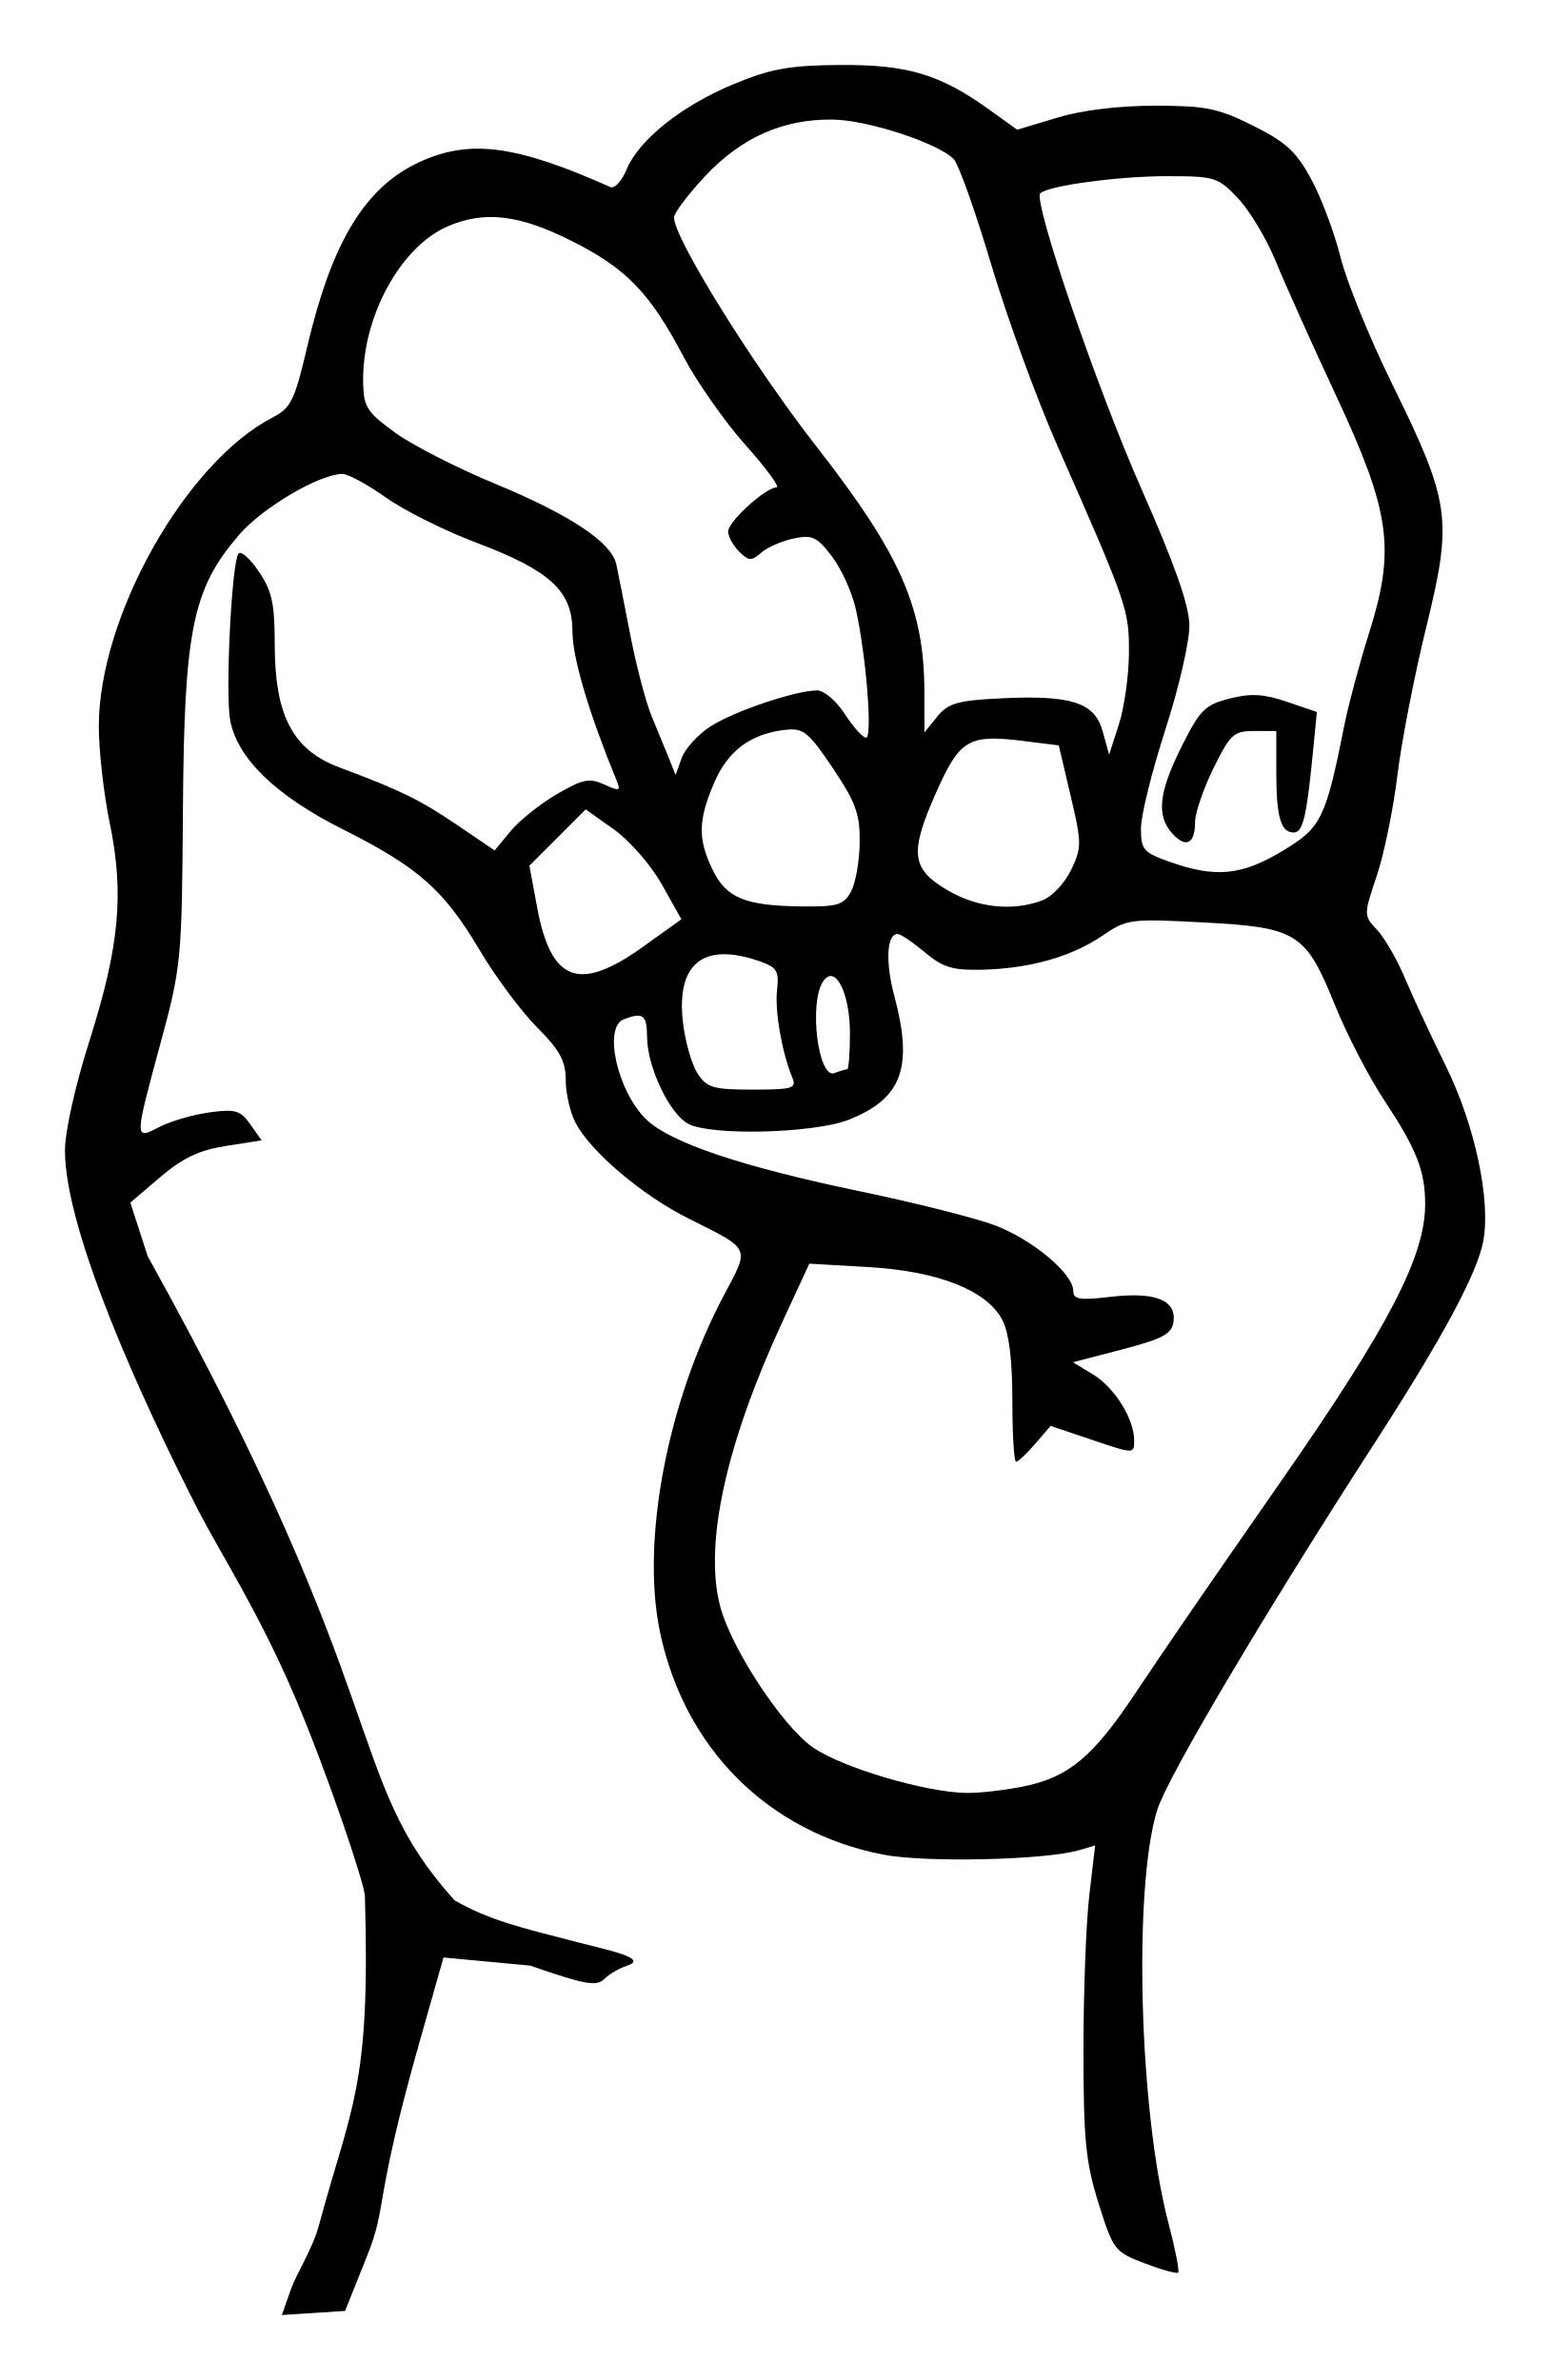
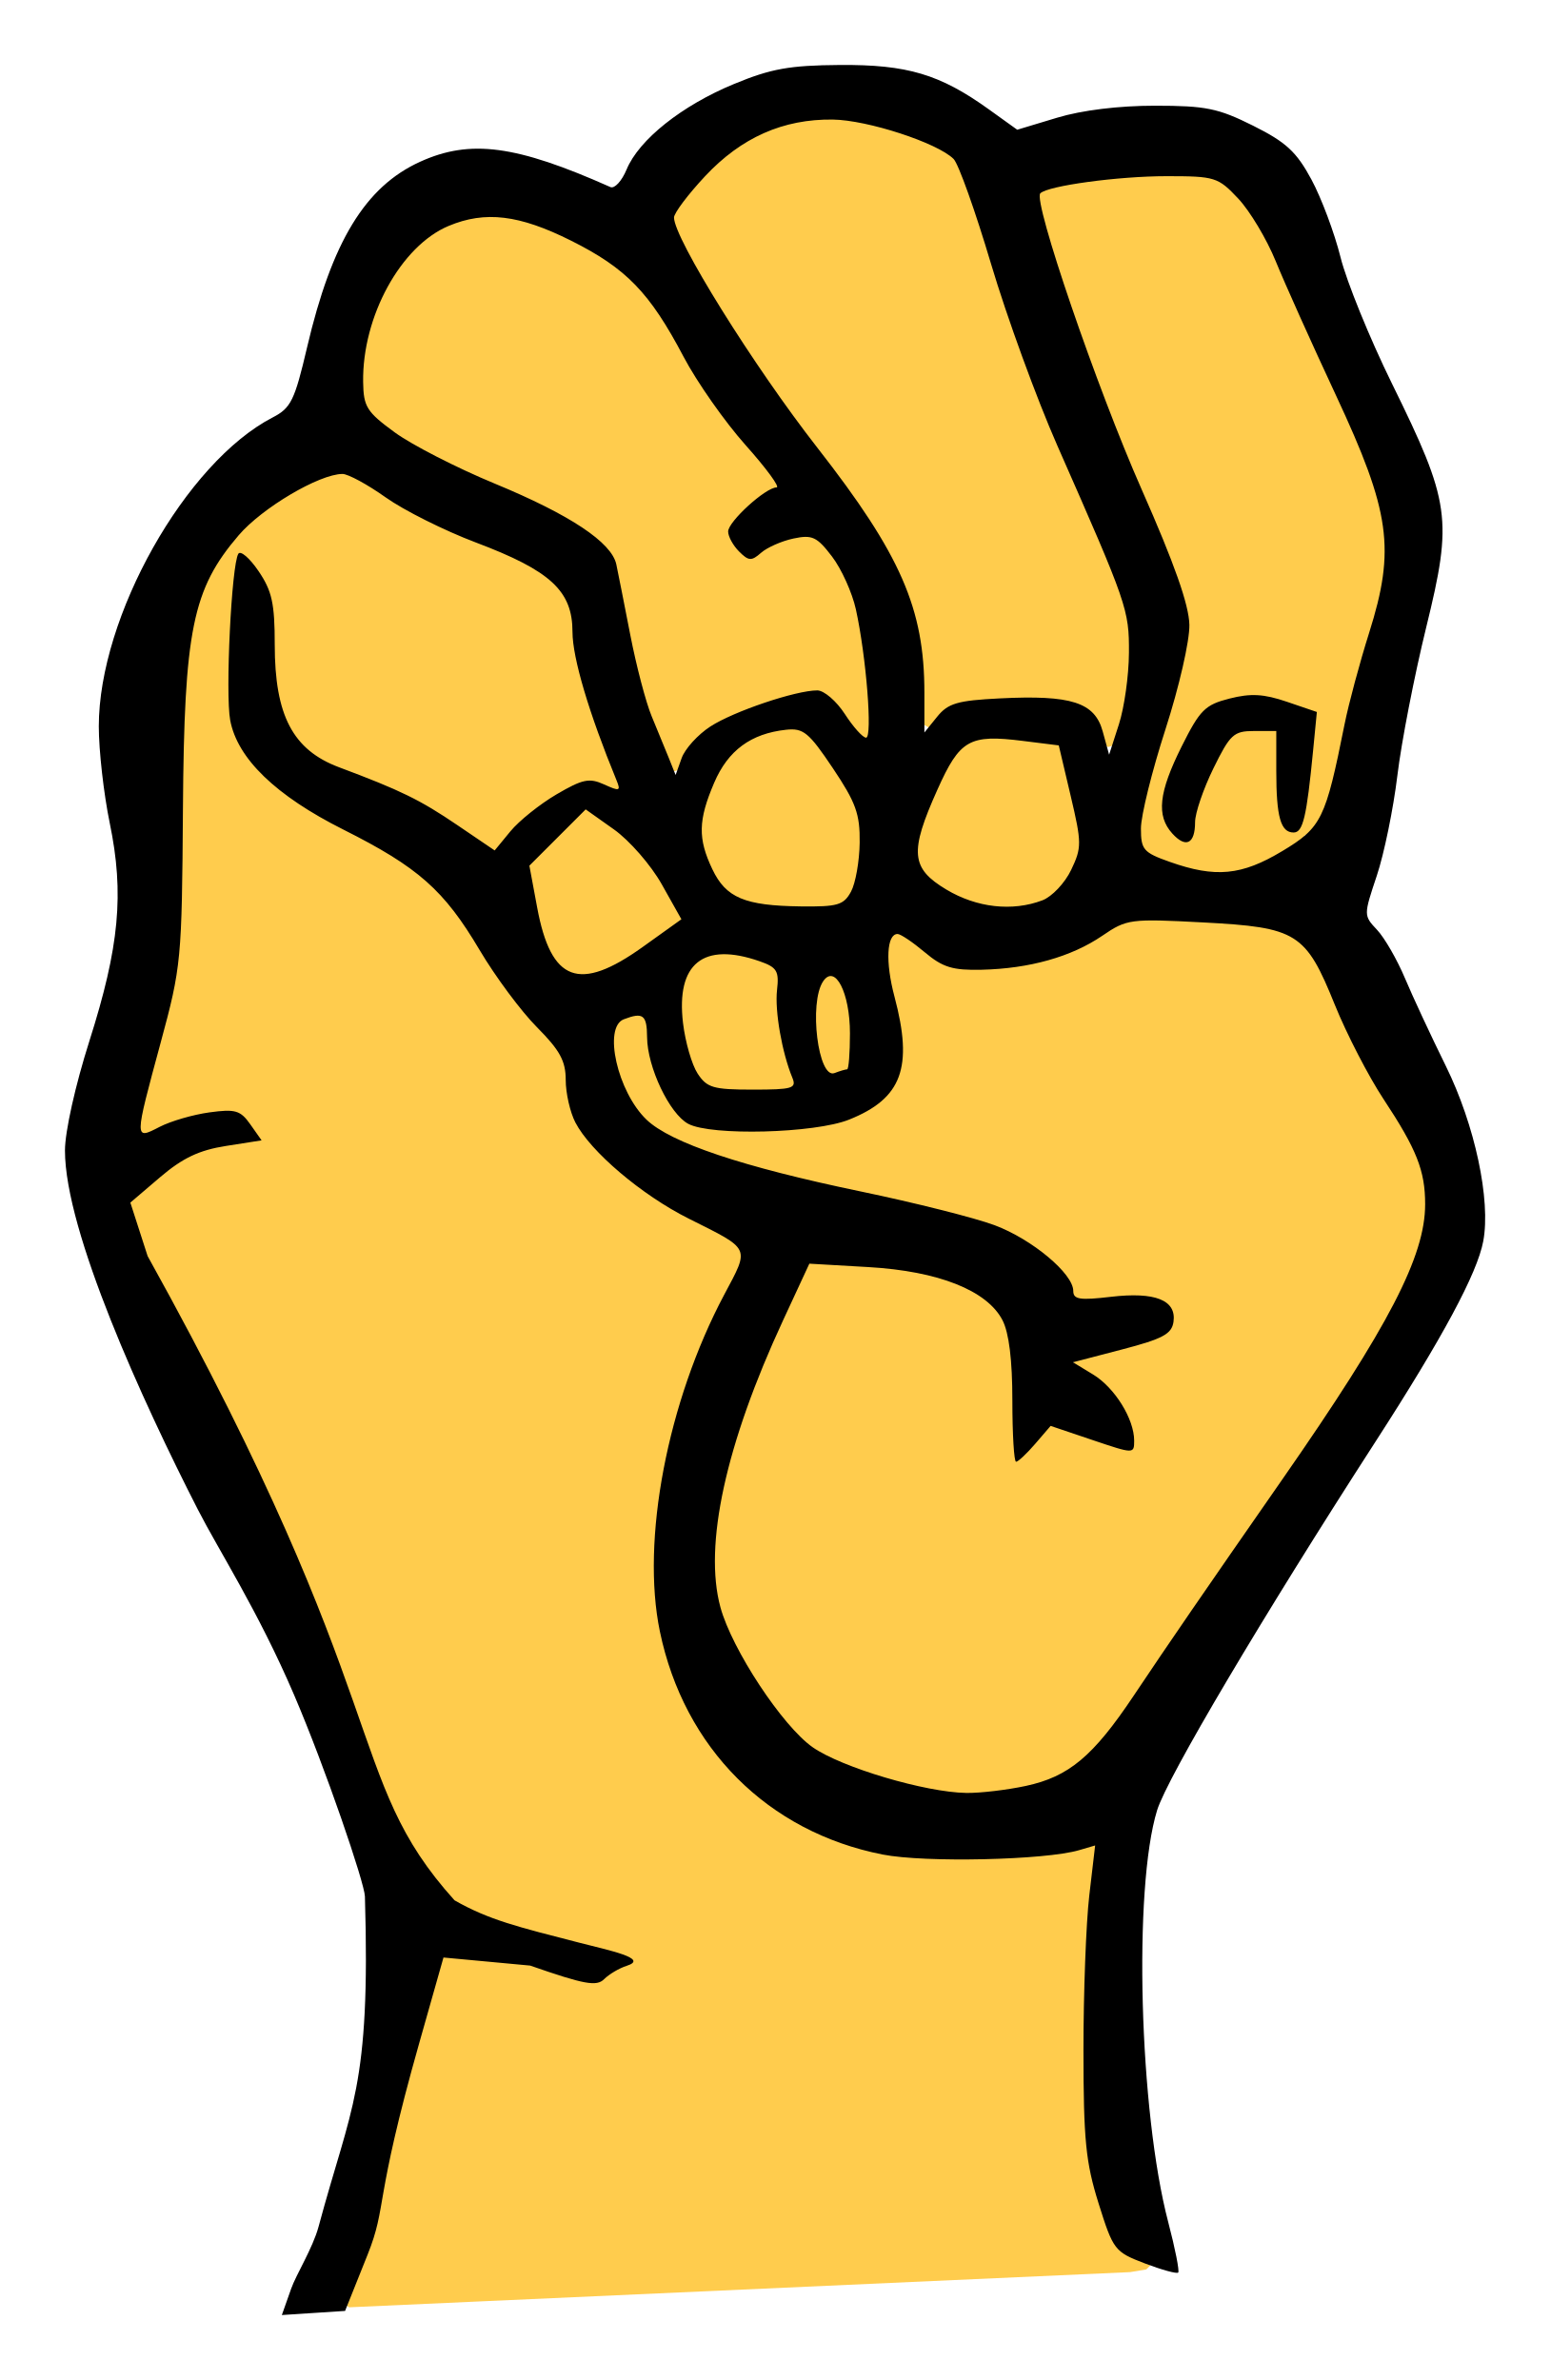
<svg xmlns="http://www.w3.org/2000/svg" id="svg2" version="1.1" width="286.335" height="439.68" viewBox="0 0 286.335 439.68">
  <defs id="defs6" />
+   <path id="skin" style="fill:#ffcc4d;fill-rule:evenodd;stroke:none" d="M153.25,179.00 151.75,179.50 150.25,181.00 149.50,183.00 149.25,191.50 150.75,197.50 152.00,199.00 154.25,199.50 157.00,198.50 158.00,197.25 158.25,189.00 157.75,185.00 156.75,181.75 155.00,179.50ZM128.25,176.25 126.00,178.50 124.50,182.75 124.75,191.00 126.00,196.00 127.25,198.75 129.50,201.25 133.25,202.50 144.75,202.50 146.75,201.75 147.75,200.50 147.75,198.75 146.25,195.00 145.00,189.25 144.50,178.75 141.50,176.50 136.50,175.00 132.75,174.75ZM237.25,171.00 232.50,169.75 215.25,168.50 208.75,168.75 204.75,170.25 200.25,173.25 196.00,175.25 189.25,177.00 182.50,177.75 175.75,177.50 172.50,175.75 167.25,171.75 165.75,171.25 164.00,171.75 162.75,173.50 162.50,178.50 165.25,192.25 165.25,195.50 164.50,198.50 162.75,201.50 159.50,204.00 154.25,206.25 150.00,207.00 138.25,207.75 128.25,206.75 125.75,204.75 122.75,199.50 121.00,194.25 120.75,189.25 120.25,187.75 119.25,186.75 116.75,186.25 114.00,187.25 112.50,188.75 112.00,190.00 112.00,195.25 114.00,201.75 116.25,205.50 121.25,210.00 127.50,213.00 140.75,217.25 170.00,223.75 182.75,227.25 187.50,229.50 192.25,232.75 195.50,236.00 197.00,239.75 198.00,240.75 199.50,241.25 202.00,241.25 207.00,240.50 211.00,240.50 214.00,241.25 215.25,243.00 214.75,245.00 212.75,246.25 199.75,249.75 198.25,251.25 198.50,253.25 202.25,255.75 206.00,260.25 207.75,264.50 207.75,266.50 194.25,262.25 192.75,262.75 188.75,267.25 188.25,266.00 188.25,254.75 187.50,246.75 186.25,243.00 183.25,239.50 180.00,237.25 176.75,235.75 167.25,233.25 151.25,232.00 148.50,232.50 147.75,233.25 139.50,251.25 133.75,267.50 131.00,280.00 130.50,284.50 130.50,291.50 131.00,295.50 132.25,299.75 138.00,310.75 145.00,320.00 149.00,323.75 151.50,325.25 156.00,327.25 165.00,330.25 176.50,332.50 183.25,332.25 189.50,331.25 195.50,329.25 199.50,326.75 204.25,322.25 209.25,315.75 216.75,304.25 242.25,267.75 256.25,245.75 261.00,236.50 263.50,229.75 264.50,224.00 263.75,215.75 261.25,209.75 253.50,197.25 249.00,188.25 244.50,177.75 241.00,173.25ZM108.25,148.50 106.50,149.00 97.25,158.25 96.50,159.50 96.50,162.25 99.50,175.00 101.25,178.00 103.25,180.00 106.50,181.25 109.75,181.00 114.75,179.00 125.00,172.00 126.50,170.25 126.50,168.25 122.75,161.50 119.75,157.50 114.75,152.50 110.25,149.25ZM180.50,135.25 177.50,136.50 173.75,140.75 168.50,153.00 168.00,155.25 168.25,159.75 169.00,161.25 172.75,164.75 175.25,166.25 179.75,168.00 183.50,168.75 188.00,168.75 193.00,167.50 195.00,166.25 198.50,162.25 200.50,157.50 200.25,152.00 197.00,138.00 195.75,136.50 194.25,136.00 185.50,135.00ZM139.25,134.75 135.50,137.00 132.75,139.75 130.50,143.50 128.50,149.00 128.00,152.00 128.25,156.25 130.75,162.50 134.00,166.00 138.75,168.00 144.50,168.75 153.00,168.75 156.25,167.75 158.75,164.50 160.00,158.00 159.75,150.50 157.75,145.50 153.00,138.25 149.25,134.25 146.75,133.25 145.25,133.25ZM57.25,87.75 49.00,92.50 42.75,98.00 38.00,104.50 35.00,111.75 33.75,117.50 32.75,127.25 32.25,141.25 32.25,163.50 31.50,177.25 30.25,184.25 24.50,206.00 24.75,209.25 27.00,210.50 33.75,207.75 40.00,206.50 43.50,206.75 45.75,209.50 38.75,210.75 33.00,213.00 23.00,221.25 22.75,223.25 25.75,232.50 36.00,251.25 51.25,282.75 59.75,303.50 69.75,331.50 75.25,342.25 79.00,347.50 83.25,352.25 87.75,354.50 95.50,357.25 110.75,361.00 114.00,362.25 110.25,364.75 109.00,365.00 103.75,363.75 97.50,361.50 82.50,360.25 80.25,361.50 71.25,394.25 67.75,412.25 63.25,423.50 63.00,425.25 64.50,426.25 208.75,419.75 211.75,419.25 212.50,418.50 212.50,417.50 211.75,416.75 208.25,415.25 206.00,412.25 203.25,404.00 201.75,396.25 201.25,386.75 201.25,370.75 202.00,353.50 203.25,344.00 203.00,341.00 200.75,339.75 196.50,341.00 189.25,341.75 170.00,342.00 163.00,341.25 153.00,338.25 147.00,335.25 142.75,332.50 135.25,325.75 130.25,319.00 125.50,309.50 123.25,302.00 122.00,293.00 122.00,284.50 123.00,275.50 124.50,267.75 128.00,255.50 131.75,246.00 138.00,233.50 138.00,230.75 137.50,229.75 134.50,227.25 125.50,222.75 119.25,218.75 114.25,214.75 110.00,210.50 107.00,206.00 105.75,201.00 105.50,196.50 104.50,194.00 94.75,182.50 86.75,170.00 83.25,165.50 79.25,161.50 72.75,156.75 59.50,149.75 53.00,145.50 47.25,140.00 44.50,135.25 43.50,131.50 43.50,117.75 44.25,107.50 45.00,104.25 47.50,107.75 48.50,110.25 49.25,115.00 49.25,123.50 49.75,127.75 51.25,133.25 53.25,136.75 58.25,141.25 70.25,146.00 77.00,149.25 89.50,157.50 91.00,158.00 92.50,157.50 97.75,151.75 105.00,146.75 107.75,145.50 109.75,145.50 112.50,146.75 114.00,146.25 115.00,145.00 115.00,143.25 112.00,136.00 108.50,125.25 107.25,120.00 107.00,115.00 106.00,110.75 103.50,107.25 99.00,103.75 93.00,100.75 85.50,98.00 78.50,94.75 65.25,86.75 61.75,86.25ZM77.50,43.25 72.50,48.50 70.50,51.50 67.75,57.25 66.50,61.25 65.50,67.75 65.50,72.50 66.00,75.00 67.00,76.75 69.00,78.75 74.25,82.50 83.75,87.50 101.75,95.50 108.25,99.50 110.75,101.75 112.50,105.00 115.25,120.00 117.50,129.00 122.25,141.25 124.50,142.50 126.00,142.00 129.00,137.50 132.50,134.75 139.75,131.50 148.75,129.00 150.75,128.75 151.75,129.25 157.75,136.25 159.25,136.75 160.75,136.25 161.75,135.00 161.25,124.25 159.50,112.50 157.75,107.25 155.00,102.25 151.00,98.25 149.50,97.75 145.25,98.25 140.50,100.25 138.75,101.75 136.75,100.25 135.75,98.00 139.25,94.00 144.00,90.50 144.25,88.50 131.75,72.50 123.75,58.75 119.25,52.75 115.00,48.75 110.25,45.50 103.00,41.75 96.75,39.50 93.00,38.75 86.75,39.00 82.00,40.50ZM193.50,33.50 191.50,34.25 190.50,35.50 190.50,37.75 192.25,44.75 200.50,69.00 206.50,84.50 215.00,104.25 218.00,114.00 218.00,117.50 216.75,123.75 209.50,149.25 209.25,156.00 210.00,157.50 211.75,159.00 218.75,161.50 224.25,162.50 229.25,162.00 234.50,160.00 239.50,157.00 240.50,156.00 241.00,154.25 241.50,154.50 243.00,154.00 244.00,153.00 246.25,148.50 250.25,130.50 256.50,108.25 257.00,99.75 255.75,92.00 252.50,82.50 241.50,58.75 236.25,46.25 231.50,38.00 226.75,33.00 222.25,31.25 209.25,31.25 201.50,32.00ZM241.50,132.50 240.25,145.75 238.75,152.50 237.75,151.50 237.00,147.75 236.75,135.00 234.50,133.75 229.25,133.75 227.25,134.50 224.50,137.50 220.75,145.25 219.25,150.00 219.00,153.50 218.50,154.00 217.25,153.00 215.75,149.25 216.50,145.00 220.50,136.00 223.50,131.75 227.00,130.25 233.00,129.75 237.25,130.75ZM137.00,25.00 132.50,28.25 124.75,36.50 123.00,39.25 123.25,42.25 126.25,48.50 134.25,61.75 145.25,77.75 156.00,91.75 162.50,102.00 166.25,110.00 168.00,116.00 169.00,122.25 169.50,133.25 171.75,134.50 173.25,134.00 175.75,131.50 178.00,130.75 183.00,130.25 194.75,130.25 197.50,130.75 199.75,131.75 201.25,133.25 202.25,136.25 203.25,137.50 204.75,138.00 206.25,137.50 207.50,135.75 208.25,133.25 209.50,126.00 209.75,117.75 208.75,111.25 205.25,101.75 192.00,71.00 186.25,55.00 180.25,35.50 177.75,29.25 174.75,26.75 169.25,24.25 164.00,22.50 156.00,20.75 150.25,20.75 145.50,21.50Z" />
  <path style="fill:#000000" d="m 53.772,422.836 c 0.94,-2.664 4.008,-7.527 5.07,-11.476 6.046,-22.492 9.623,-25.469 8.564,-61.032 -0.073,-2.459 -7.248,-23.602 -13.105,-37.262 C 47.643,297.539 40.39,286.392 36.531,278.841 26.324,258.868 12,227.528 12,212.537 c 0,-3.481 1.908,-12.037 4.505,-20.203 5.547,-17.44 6.464,-27.237 3.768,-40.273 -1.113,-5.381 -2.023,-13.421 -2.023,-17.867 0,-20.28 16.027,-48.756 32.127,-57.081 3.364,-1.739 4.048,-3.136 6.345,-12.946 4.578,-19.552 10.751,-29.684 20.892,-34.29 9.249,-4.202 17.73,-3.072 35.145,4.683 0.761,0.339 2.104,-1.123 2.985,-3.249 2.282,-5.509 10.184,-11.802 19.825,-15.789 6.867,-2.839 10.257,-3.449 19.557,-3.518 12.454,-0.092 18.491,1.706 27.537,8.203 l 5.237,3.761 7.363,-2.222 c 4.598,-1.388 11.391,-2.221 18.092,-2.218 9.379,0.004 11.66,0.47 18.125,3.699 6.074,3.034 7.996,4.808 10.754,9.922 1.847,3.425 4.27,9.894 5.385,14.375 1.115,4.481 5.386,14.977 9.491,23.323 10.825,22.006 11.248,25.018 6.337,45.033 -2.192,8.931 -4.59,21.256 -5.329,27.39 -0.739,6.134 -2.449,14.459 -3.798,18.5 -2.447,7.327 -2.447,7.355 0.052,10.016 1.378,1.467 3.689,5.473 5.134,8.902 1.445,3.429 4.846,10.734 7.558,16.234 5.374,10.9 8.341,24.79 6.917,32.38 -1.113,5.933 -7.51,17.836 -19.882,36.995 -20.808,32.223 -38.497,62.081 -40.36,68.125 -4.429,14.363 -3.316,55.646 2.051,76.089 1.277,4.863 2.106,9.058 1.842,9.321 -0.264,0.264 -3.053,-0.504 -6.198,-1.705 -5.539,-2.115 -5.806,-2.463 -8.506,-11.07 -2.378,-7.583 -2.788,-11.726 -2.795,-28.261 -0.004,-10.656 0.479,-23.536 1.075,-28.621 l 1.083,-9.246 -2.958,0.869 c -6.279,1.845 -28.497,2.34 -36.286,0.808 -21.218,-4.174 -36.683,-19.664 -41.159,-41.223 -3.495,-16.836 1.393,-42.44 11.868,-62.168 4.739,-8.925 5.034,-8.29 -6.549,-14.094 -8.681,-4.35 -18.148,-12.384 -20.929,-17.761 -0.978,-1.892 -1.779,-5.422 -1.779,-7.844 0,-3.511 -1.079,-5.489 -5.316,-9.75 -2.924,-2.94 -7.685,-9.348 -10.581,-14.24 C 82.035,164.429 77.261,160.207 63.427,153.259 50.928,146.982 43.85,140.141 42.52,133.052 c -0.921,-4.909 0.242,-28.707 1.503,-30.747 0.408,-0.66 2.088,0.781 3.734,3.204 2.485,3.657 2.992,5.96 2.992,13.58 0,13.076 3.345,19.457 11.875,22.653 11.445,4.288 14.947,6.002 21.875,10.703 l 6.875,4.666 2.912,-3.539 c 1.602,-1.946 5.434,-5.017 8.516,-6.823 4.811,-2.82 6.056,-3.078 8.8,-1.828 2.857,1.302 3.099,1.22 2.28,-0.773 -5.094,-12.396 -8.133,-22.629 -8.133,-27.388 0,-7.596 -4.021,-11.321 -17.862,-16.545 -5.783,-2.183 -13.269,-5.927 -16.635,-8.32 -3.366,-2.393 -6.966,-4.346 -7.999,-4.339 -4.286,0.028 -14.826,6.258 -19.166,11.328 -8.531,9.966 -10.062,17.482 -10.295,50.535 -0.197,27.999 -0.305,29.128 -4.123,43.229 -4.884,18.037 -4.883,17.958 -0.192,15.533 2.051,-1.06 6.191,-2.266 9.202,-2.678 4.789,-0.656 5.734,-0.38 7.557,2.208 l 2.084,2.959 -6.598,1.035 c -4.926,0.773 -7.997,2.23 -12.121,5.749 l -5.523,4.713 3.188,9.876 c 46.277,83.322 35.978,96.063 56.694,119.021 6.347,3.636 11.833,4.941 22.935,7.801 5.639,1.453 13.102,2.956 8.861,4.302 -1.371,0.435 -3.244,1.543 -4.163,2.461 -1.394,1.394 -3.656,0.978 -13.659,-2.507 l -16.016,-1.492 -4.463,15.746 c -8.492,29.965 -5.877,29.962 -9.561,39.168 l -4.152,10.375 -5.84,0.38 -5.84,0.38 z m 135.702,-92.902 c 7.957,-1.707 12.443,-5.457 19.934,-16.666 6.44,-9.637 12.839,-18.952 27.548,-40.098 19.594,-28.169 26.293,-41.088 26.293,-50.701 0,-6.2 -1.561,-10.144 -7.684,-19.415 -2.766,-4.189 -6.81,-12.016 -8.985,-17.395 -5.401,-13.354 -6.965,-14.334 -24.331,-15.25 -13.517,-0.713 -14.101,-0.636 -18.664,2.479 -5.668,3.868 -13.434,6.055 -22.237,6.261 -5.382,0.126 -7.209,-0.434 -10.526,-3.226 -2.208,-1.858 -4.468,-3.378 -5.023,-3.378 -2.022,0 -2.279,5.169 -0.575,11.57 3.491,13.114 1.386,18.814 -8.394,22.727 -6.334,2.534 -25.48,3.032 -29.703,0.771 -3.467,-1.855 -7.563,-10.482 -7.6,-16.006 -0.028,-4.119 -0.744,-4.669 -4.3,-3.304 -3.863,1.482 -1.166,13.405 4.193,18.54 4.471,4.284 17.696,8.719 39.556,13.264 10,2.08 21.134,4.886 24.742,6.236 6.922,2.59 14.532,8.951 14.532,12.147 0,1.568 1.207,1.757 6.926,1.085 8.207,-0.965 12.158,0.61 11.588,4.617 -0.32,2.249 -1.984,3.144 -9.478,5.1 l -9.09,2.372 3.716,2.26 c 3.999,2.432 7.588,8.215 7.588,12.227 0,2.46 -0.063,2.459 -7.716,-0.126 l -7.716,-2.606 -2.849,3.313 c -1.567,1.822 -3.158,3.313 -3.534,3.313 -0.377,0 -0.685,-5.09 -0.685,-11.312 0,-7.468 -0.62,-12.51 -1.823,-14.838 -2.844,-5.5 -11.833,-9.066 -24.739,-9.813 l -10.937,-0.633 -4.863,10.486 c -10.593,22.841 -14.678,41.557 -11.565,52.986 2.127,7.805 11.464,21.973 17.053,25.873 5.352,3.735 20.78,8.32 28.376,8.433 2.544,0.038 7.483,-0.544 10.974,-1.293 z M 146.364,199.108 c -1.925,-4.662 -3.271,-12.366 -2.833,-16.217 0.4,-3.514 -0.013,-4.193 -3.223,-5.312 -10.418,-3.632 -15.445,0.425 -14.143,11.414 0.415,3.503 1.629,7.704 2.698,9.336 1.72,2.625 2.892,2.967 10.174,2.967 7.349,0 8.133,-0.234 7.327,-2.188 z m 10.113,-1.562 c 0.288,0 0.523,-2.986 0.523,-6.636 0,-7.538 -2.762,-12.894 -4.957,-9.614 -2.669,3.988 -0.916,18.102 2.104,16.944 0.994,-0.381 2.043,-0.694 2.33,-0.694 z m -37.748,-22.61 7.137,-5.111 -3.625,-6.452 c -2,-3.56 -5.964,-8.11 -8.842,-10.15 l -5.216,-3.698 -5.199,5.199 -5.199,5.199 1.437,7.726 c 2.56,13.764 7.754,15.704 19.507,7.288 z m 38.461,-10.202 c 0.841,-1.547 1.563,-5.625 1.606,-9.062 0.066,-5.291 -0.693,-7.401 -4.95,-13.75 -4.443,-6.627 -5.451,-7.454 -8.658,-7.106 -6.486,0.705 -10.708,3.818 -13.264,9.78 -2.971,6.932 -3.042,10.322 -0.334,16.001 2.51,5.263 5.975,6.72 16.302,6.851 6.824,0.087 7.954,-0.243 9.297,-2.714 z m 35.36,1.591 c 1.767,-0.672 4.157,-3.201 5.311,-5.621 1.97,-4.131 1.964,-4.966 -0.095,-13.699 l -2.193,-9.3 -6.652,-0.831 c -9.885,-1.235 -11.615,-0.244 -15.777,9.032 -5.172,11.527 -4.904,14.495 1.668,18.433 5.599,3.356 12.193,4.094 17.738,1.986 z m 44.313,-9.096 c 7.253,-4.367 7.986,-5.86 11.501,-23.432 0.756,-3.781 2.794,-11.366 4.527,-16.856 4.903,-15.526 3.952,-22.344 -6.13,-43.937 -4.451,-9.533 -9.453,-20.671 -11.115,-24.752 -1.662,-4.081 -4.776,-9.284 -6.92,-11.562 -3.74,-3.975 -4.276,-4.143 -13.267,-4.143 -8.895,0 -21.894,1.767 -23.294,3.166 -1.393,1.393 10.436,35.967 18.708,54.683 6.056,13.701 8.75,21.346 8.824,25.033 0.059,2.965 -1.893,11.492 -4.421,19.314 -2.49,7.703 -4.528,15.939 -4.528,18.3 0,3.923 0.458,4.456 5.312,6.174 8.463,2.996 13.288,2.534 20.801,-1.99 z m -20.321,-3.248 c -2.982,-3.295 -2.52,-7.578 1.733,-16.089 3.37,-6.743 4.319,-7.692 8.846,-8.841 3.923,-0.996 6.323,-0.861 10.598,0.596 l 5.526,1.883 -0.688,7.071 c -1.204,12.379 -1.872,15.196 -3.604,15.196 -2.392,0 -3.202,-2.873 -3.202,-11.352 l 0,-7.398 -4.115,0 c -3.747,0 -4.417,0.616 -7.5,6.903 -1.862,3.796 -3.385,8.263 -3.385,9.926 0,4.024 -1.702,4.875 -4.208,2.106 z M 131.225,134.206 c 4.328,-2.803 15.76,-6.661 19.741,-6.661 1.244,0 3.532,1.962 5.086,4.36 1.553,2.398 3.319,4.366 3.923,4.375 1.227,0.017 0.035,-15.02 -1.879,-23.707 -0.678,-3.079 -2.662,-7.471 -4.408,-9.761 -2.785,-3.651 -3.66,-4.06 -7.118,-3.326 -2.169,0.46 -4.861,1.645 -5.982,2.632 -1.779,1.566 -2.297,1.537 -4.062,-0.228 C 135.411,100.777 134.5,99.113 134.5,98.192 c 0,-1.833 6.933,-8.147 8.946,-8.147 0.69,0 -1.884,-3.516 -5.72,-7.812 C 133.89,77.936 128.732,70.585 126.263,65.898 120.012,54.029 115.679,49.558 105.487,44.459 95.905,39.665 89.637,38.91 82.878,41.734 74.044,45.425 66.893,58.482 67.077,70.585 c 0.07,4.568 0.664,5.514 5.843,9.296 3.171,2.316 11.471,6.568 18.445,9.45 13.935,5.759 21.615,10.862 22.481,14.938 0.31,1.458 1.472,7.331 2.583,13.051 1.111,5.72 2.886,12.47 3.944,15 1.058,2.53 2.486,6.007 3.174,7.726 l 1.25,3.125 1.118,-3.125 c 0.615,-1.719 3.004,-4.346 5.309,-5.839 z m 77.31,-13.577 c 0.036,-8.018 -0.276,-8.923 -13.213,-38.273 -3.834,-8.698 -9.347,-23.808 -12.252,-33.579 -2.904,-9.771 -6.02,-18.505 -6.924,-19.409 -2.985,-2.985 -15.912,-7.201 -22.326,-7.281 -9.167,-0.114 -16.891,3.313 -23.579,10.463 -3.157,3.375 -5.741,6.81 -5.741,7.633 0,3.845 14.645,27.369 26.468,42.514 C 166.384,102.446 170.75,112.433 170.75,127.946 l 0,7.376 2.364,-2.92 c 2.01,-2.482 3.745,-2.989 11.562,-3.382 13.21,-0.664 17.531,0.72 19.009,6.088 l 1.187,4.312 1.813,-5.625 c 0.997,-3.094 1.829,-9.019 1.848,-13.166 z" id="path4064" />
</svg>
